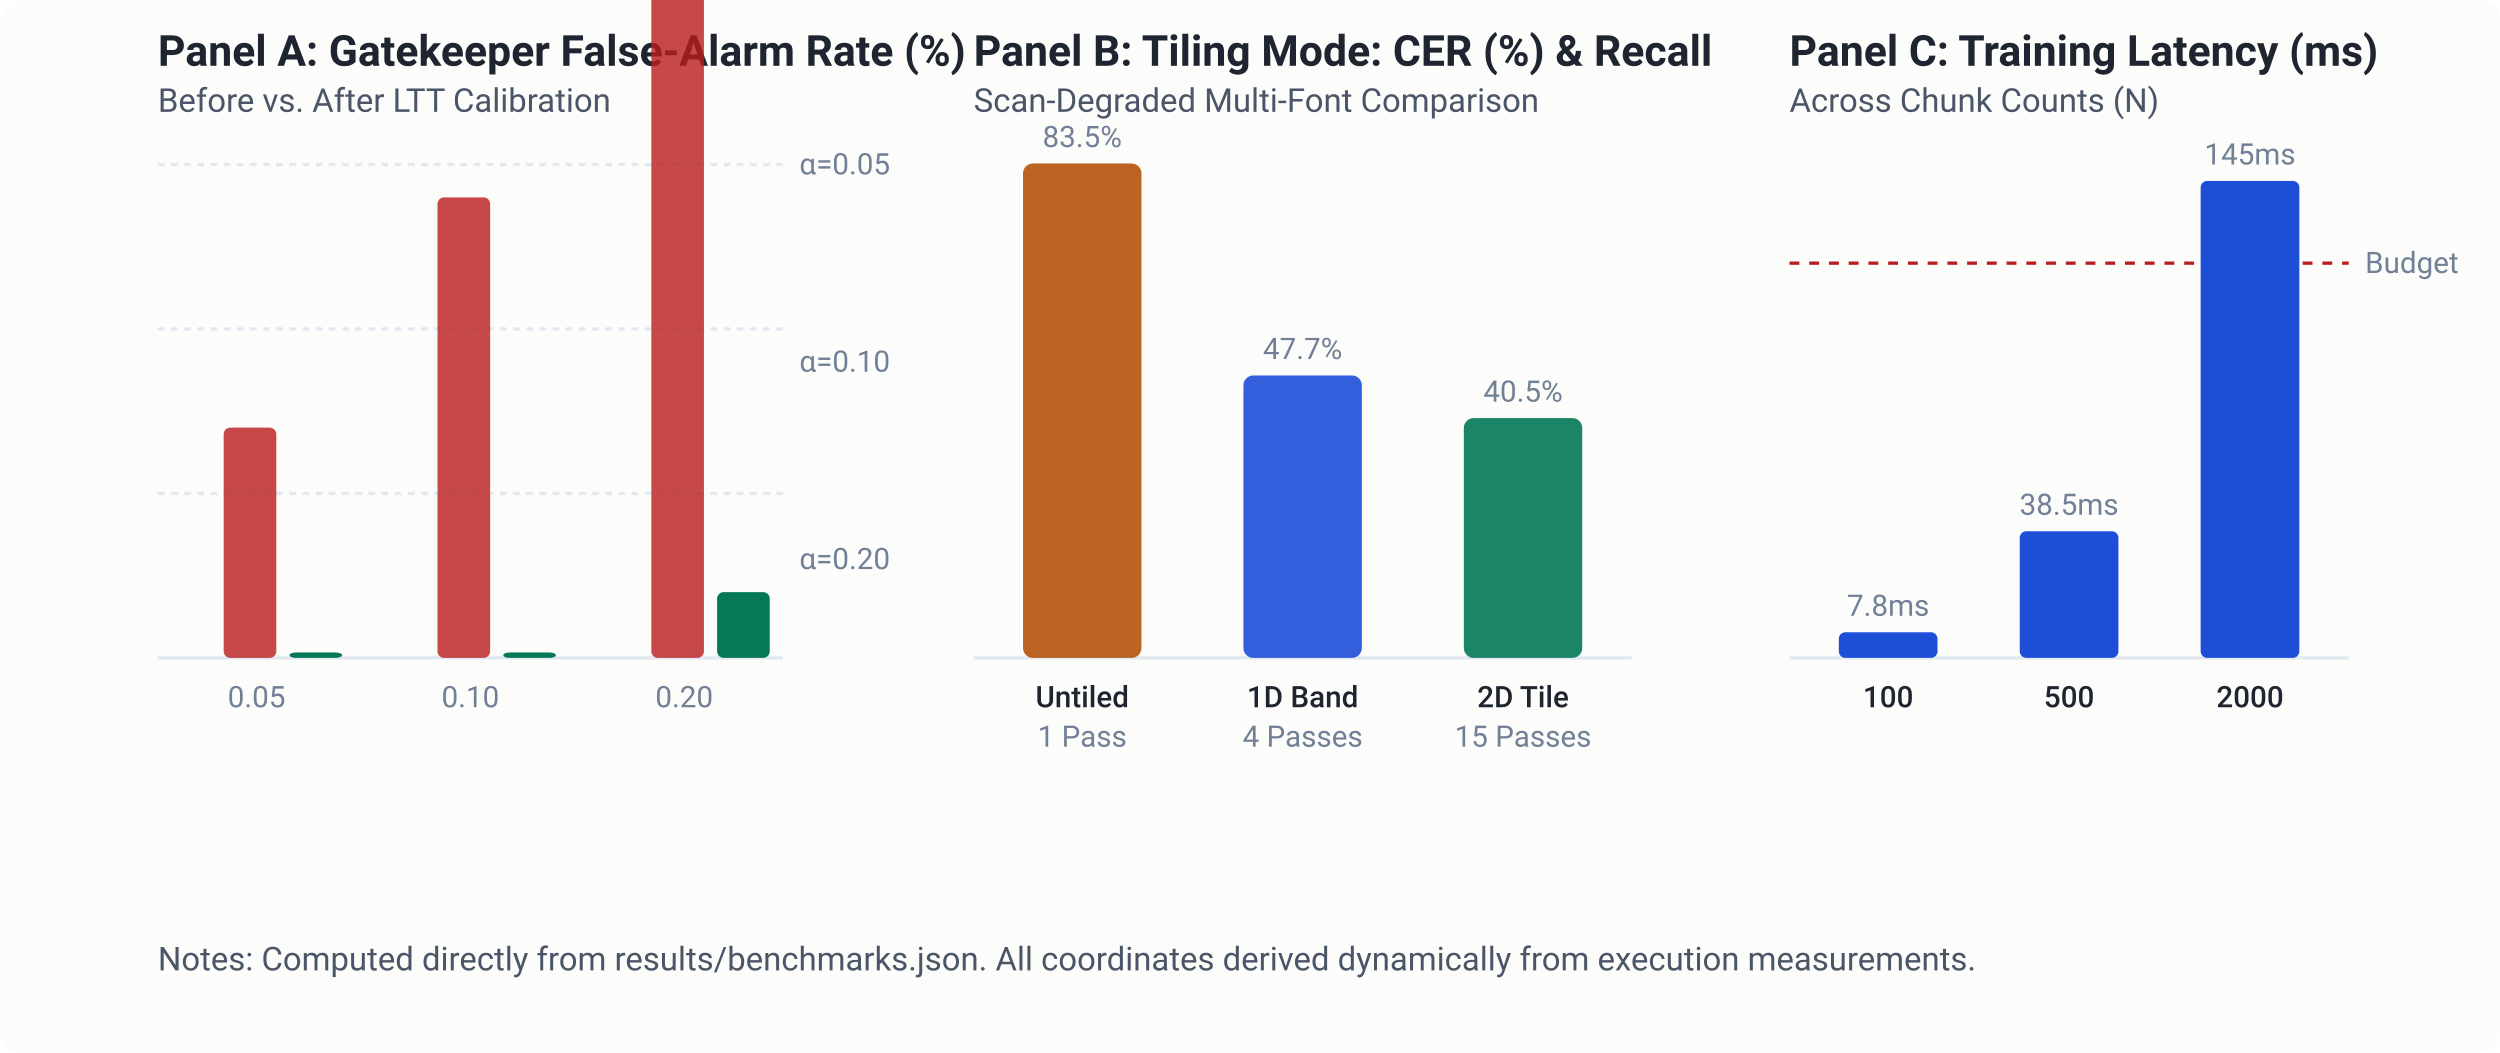
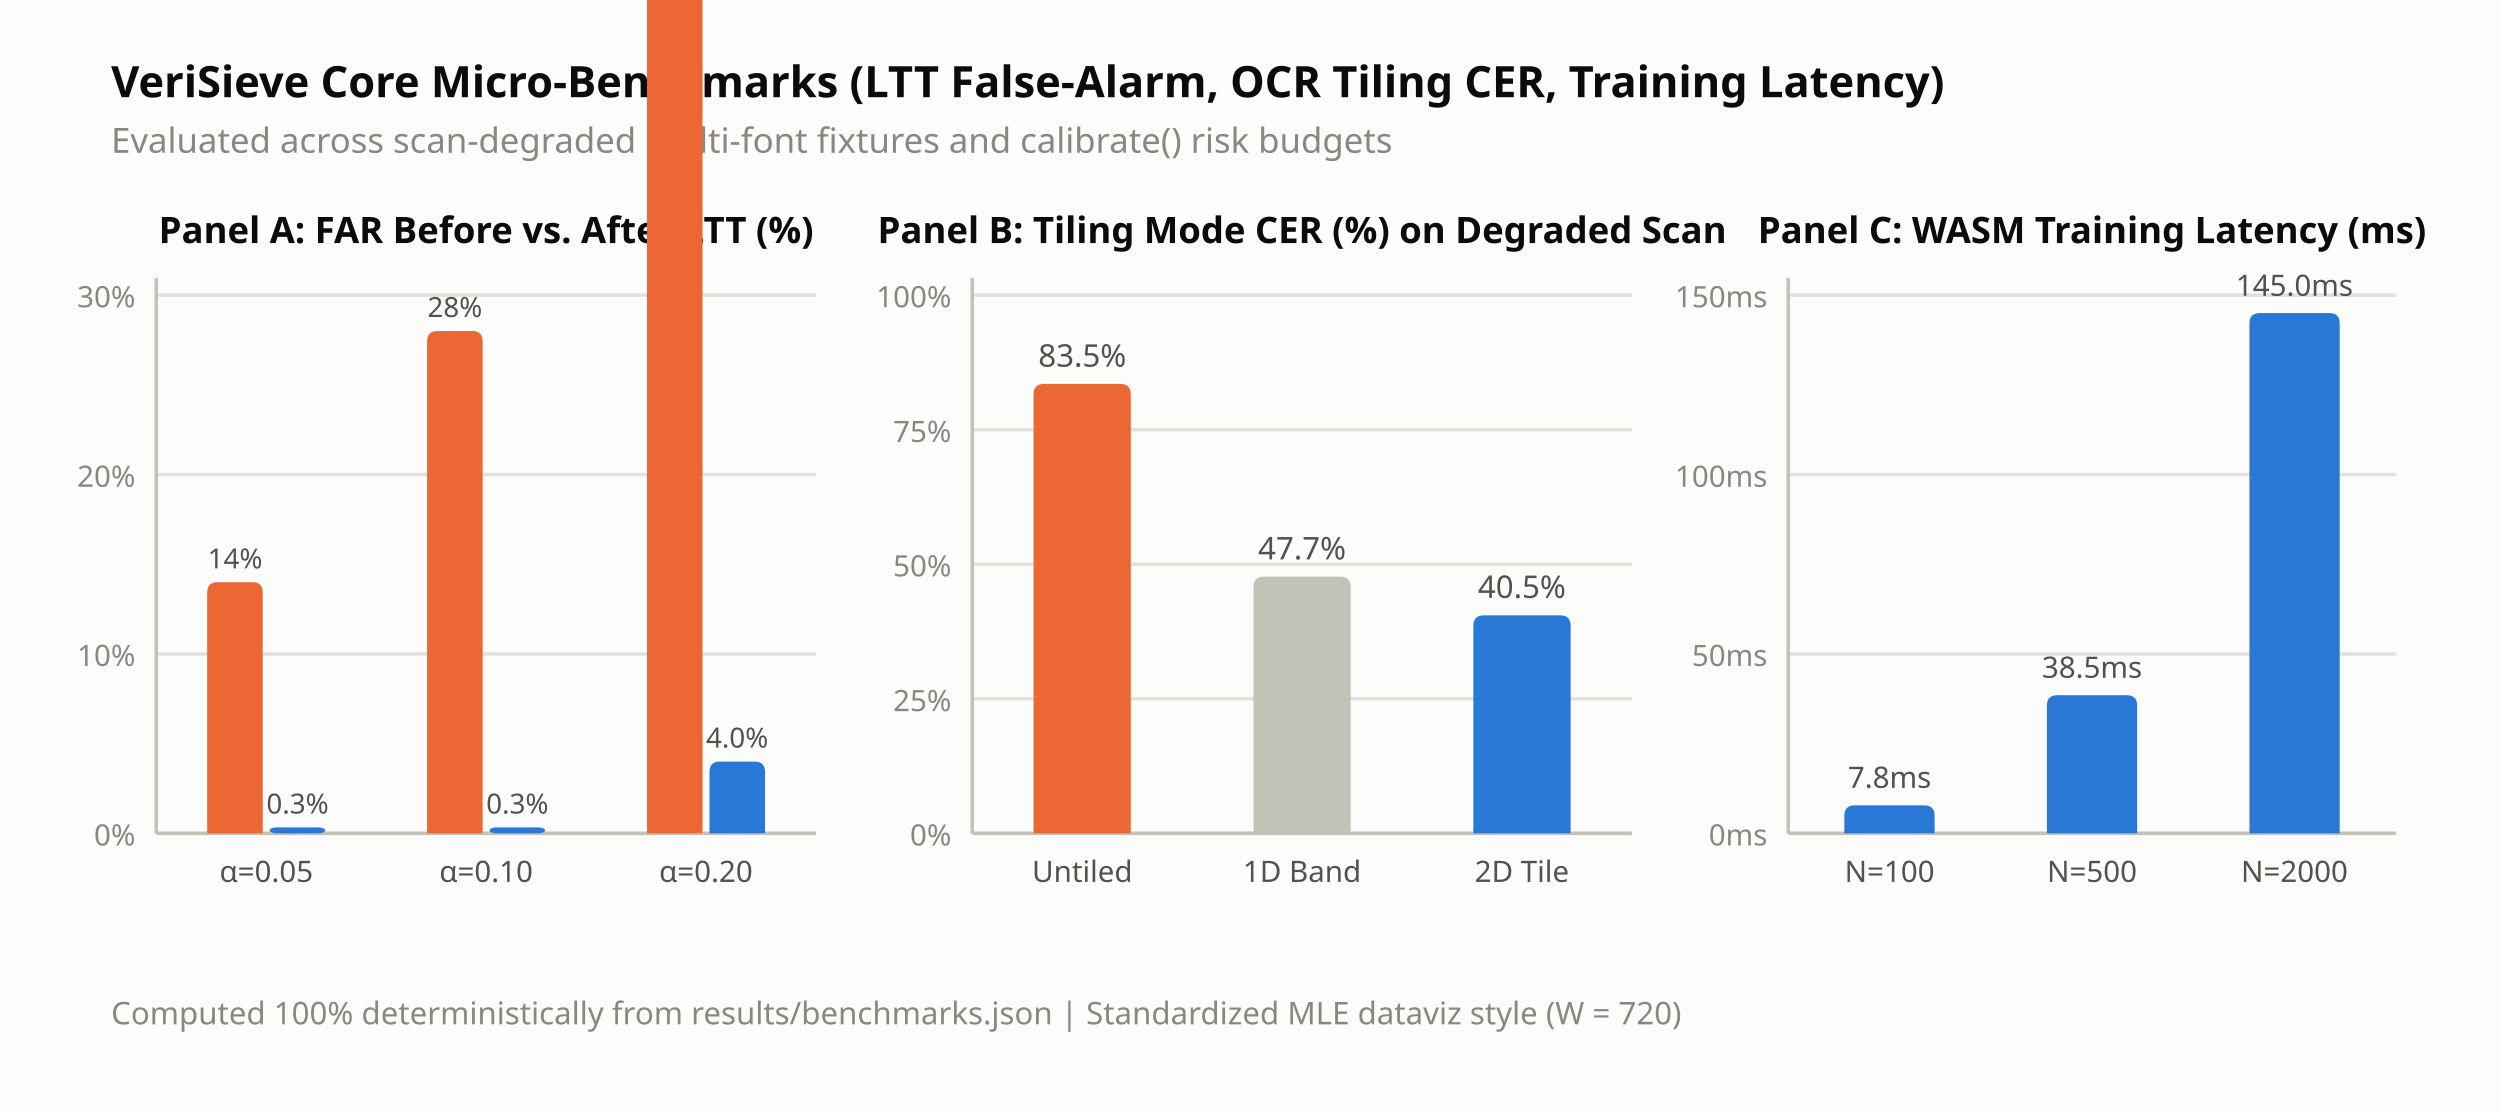
- <svg xmlns="http://www.w3.org/2000/svg" width="760" height="320" viewBox="0 0 760 320" style="background-color: #fcfcfa; font-family: -apple-system, BlinkMacSystemFont, 'Segoe UI', Roboto, sans-serif;">
-   <style>
-     .title { font-size: 13px; font-weight: 600; fill: #1e2430; }
-     .subtitle { font-size: 10px; fill: #4a5568; }
-     .axis { font-size: 9px; fill: #718096; }
-     .label { font-size: 9px; font-weight: 500; fill: #1e2430; }
-   </style>
-   <rect width="760" height="320" fill="#fcfcfa" rx="6" />
-   <g transform="translate(48, 20)">
-     <text x="0" y="0" class="title">Panel A: Gatekeeper False-Alarm Rate (%)</text>
-     <text x="0" y="14" class="subtitle">Before vs. After LTT Calibration</text>
-     <line x1="0" y1="180" x2="190" y2="180" stroke="#e2e8f0" stroke-width="1" />
-     <line x1="0" y1="130" x2="190" y2="130" stroke="#e2e8f0" stroke-dasharray="2,2" stroke-width="1" />
-     <line x1="0" y1="80" x2="190" y2="80" stroke="#e2e8f0" stroke-dasharray="2,2" stroke-width="1" />
-     <line x1="0" y1="30" x2="190" y2="30" stroke="#e2e8f0" stroke-dasharray="2,2" stroke-width="1" />
-     <text x="195" y="33" class="axis">α=0.05</text>
-     <text x="195" y="93" class="axis">α=0.10</text>
-     <text x="195" y="153" class="axis">α=0.20</text>
-     <rect x="20" y="110" width="16" height="70" fill="#b91c1c" opacity="0.8" rx="2" />
-     <rect x="40" y="178.35" width="16" height="1.65" fill="#047857" rx="2" />
-     <text x="30" y="195" class="axis" text-anchor="middle">0.05</text>
-     <rect x="85" y="40" width="16" height="140" fill="#b91c1c" opacity="0.8" rx="2" />
-     <rect x="105" y="178.35" width="16" height="1.65" fill="#047857" rx="2" />
-     <text x="95" y="195" class="axis" text-anchor="middle">0.10</text>
-     <rect x="150" y="-100" width="16" height="280" fill="#b91c1c" opacity="0.8" rx="2" />
-     <rect x="170" y="160" width="16" height="20" fill="#047857" rx="2" />
-     <text x="160" y="195" class="axis" text-anchor="middle">0.20</text>
-   </g>
-   <g transform="translate(296, 20)">
-     <text x="0" y="0" class="title">Panel B: Tiling Mode: CER (%) &amp; Recall</text>
-     <text x="0" y="14" class="subtitle">Scan-Degraded Multi-Font Comparison</text>
-     <line x1="0" y1="180" x2="200" y2="180" stroke="#e2e8f0" stroke-width="1" />
-     <rect x="15" y="29.7" width="36" height="150.3" fill="#b45309" opacity="0.9" rx="3" />
-     <text x="33" y="24.7" class="axis" text-anchor="middle">83.5%</text>
-     <text x="33" y="195" class="label" text-anchor="middle">Untiled</text>
-     <text x="33" y="207" class="axis" text-anchor="middle">1 Pass</text>
-     <rect x="82" y="94.14" width="36" height="85.86" fill="#1d4ed8" opacity="0.9" rx="3" />
-     <text x="100" y="89.14" class="axis" text-anchor="middle">47.7%</text>
-     <text x="100" y="195" class="label" text-anchor="middle">1D Band</text>
-     <text x="100" y="207" class="axis" text-anchor="middle">4 Passes</text>
-     <rect x="149" y="107.1" width="36" height="72.9" fill="#047857" opacity="0.9" rx="3" />
-     <text x="167" y="102.1" class="axis" text-anchor="middle">40.5%</text>
-     <text x="167" y="195" class="label" text-anchor="middle">2D Tile</text>
-     <text x="167" y="207" class="axis" text-anchor="middle">15 Passes</text>
-   </g>
-   <g transform="translate(544, 20)">
-     <text x="0" y="0" class="title">Panel C: Training Latency (ms)</text>
-     <text x="0" y="14" class="subtitle">Across Chunk Counts (N)</text>
-     <line x1="0" y1="180" x2="170" y2="180" stroke="#e2e8f0" stroke-width="1" />
-     <line x1="0" y1="60" x2="170" y2="60" stroke="#b91c1c" stroke-dasharray="3,3" stroke-width="1" />
-     <text x="175" y="63" class="axis" fill="#b91c1c">Budget</text>
-     <rect x="15" y="172.2" width="30" height="7.8" fill="#1d4ed8" rx="2" />
-     <text x="30" y="167.2" class="axis" text-anchor="middle">7.8ms</text>
-     <text x="30" y="195" class="label" text-anchor="middle">100</text>
-     <rect x="70" y="141.5" width="30" height="38.5" fill="#1d4ed8" rx="2" />
-     <text x="85" y="136.5" class="axis" text-anchor="middle">38.5ms</text>
-     <text x="85" y="195" class="label" text-anchor="middle">500</text>
-     <rect x="125" y="35" width="30" height="145" fill="#1d4ed8" rx="2" />
-     <text x="140" y="30" class="axis" text-anchor="middle">145ms</text>
-     <text x="140" y="195" class="label" text-anchor="middle">2000</text>
-   </g>
-   <text x="48" y="295" class="subtitle">Notes: Computed directly from results/benchmarks.json. All coordinates derived dynamically from execution measurements.</text>
+ <svg xmlns="http://www.w3.org/2000/svg" viewBox="0 0 720 320" width="720" height="320">
+   <rect width="720" height="320" fill="#fcfcfb" />
+   <text x="32" y="28" font-family="Segoe UI, sans-serif" font-size="12.5" fill="#0b0b0b" text-anchor="start" font-weight="bold">VeriSieve Core Micro-Benchmarks (LTT False-Alarm, OCR Tiling CER, Training Latency)</text>
+   <text x="32" y="44" font-family="Segoe UI, sans-serif" font-size="10" fill="#898781" text-anchor="start" font-weight="normal">Evaluated across scan-degraded multi-font fixtures and calibrate() risk budgets</text>
+   <text x="140" y="70" font-family="Segoe UI, sans-serif" font-size="10.5" fill="#0b0b0b" text-anchor="middle" font-weight="bold">Panel A: FAR Before vs. After LTT (%)</text>
+   <line x1="45" y1="240" x2="235" y2="240" stroke="#e1e0d9" stroke-width="1" />
+   <text x="39" y="243.5" font-family="Segoe UI, sans-serif" font-size="8.5" fill="#898781" text-anchor="end" font-weight="normal">0%</text>
+   <line x1="45" y1="188.333" x2="235" y2="188.333" stroke="#e1e0d9" stroke-width="1" />
+   <text x="39" y="191.8" font-family="Segoe UI, sans-serif" font-size="8.5" fill="#898781" text-anchor="end" font-weight="normal">10%</text>
+   <line x1="45" y1="136.667" x2="235" y2="136.667" stroke="#e1e0d9" stroke-width="1" />
+   <text x="39" y="140.2" font-family="Segoe UI, sans-serif" font-size="8.5" fill="#898781" text-anchor="end" font-weight="normal">20%</text>
+   <line x1="45" y1="85" x2="235" y2="85" stroke="#e1e0d9" stroke-width="1" />
+   <text x="39" y="88.5" font-family="Segoe UI, sans-serif" font-size="8.5" fill="#898781" text-anchor="end" font-weight="normal">30%</text>
+   <line x1="45" y1="240" x2="235" y2="240" stroke="#c3c2b7" stroke-width="1" />
+   <line x1="45" y1="80" x2="45" y2="240" stroke="#c3c2b7" stroke-width="1" />
+   <path d="M59.667 240 L59.667 170.667 Q59.667 167.667 62.667 167.667 L72.667 167.667 Q75.667 167.667 75.667 170.667 L75.667 240 Z" fill="#eb6834" />
+   <rect x="77.667" y="238.295" width="16" height="1.705" rx="2" fill="#2a78d6" />
+   <text x="67.7" y="163.7" font-family="Segoe UI, sans-serif" font-size="8" fill="#52514e" text-anchor="middle" font-weight="normal">14%</text>
+   <text x="85.7" y="234.3" font-family="Segoe UI, sans-serif" font-size="8" fill="#52514e" text-anchor="middle" font-weight="normal">0.3%</text>
+   <text x="76.7" y="254" font-family="Segoe UI, sans-serif" font-size="8.5" fill="#52514e" text-anchor="middle" font-weight="normal">α=0.05</text>
+   <path d="M123 240 L123 98.333 Q123 95.333 126 95.333 L136 95.333 Q139 95.333 139 98.333 L139 240 Z" fill="#eb6834" />
+   <rect x="141" y="238.295" width="16" height="1.705" rx="2" fill="#2a78d6" />
+   <text x="131" y="91.3" font-family="Segoe UI, sans-serif" font-size="8" fill="#52514e" text-anchor="middle" font-weight="normal">28%</text>
+   <text x="149" y="234.3" font-family="Segoe UI, sans-serif" font-size="8" fill="#52514e" text-anchor="middle" font-weight="normal">0.3%</text>
+   <text x="140" y="254" font-family="Segoe UI, sans-serif" font-size="8.5" fill="#52514e" text-anchor="middle" font-weight="normal">α=0.10</text>
+   <path d="M186.333 240 L186.333 -46.333 Q186.333 -49.333 189.333 -49.333 L199.333 -49.333 Q202.333 -49.333 202.333 -46.333 L202.333 240 Z" fill="#eb6834" />
+   <path d="M204.333 240 L204.333 222.333 Q204.333 219.333 207.333 219.333 L217.333 219.333 Q220.333 219.333 220.333 222.333 L220.333 240 Z" fill="#2a78d6" />
+   <text x="194.3" y="-53.3" font-family="Segoe UI, sans-serif" font-size="8" fill="#52514e" text-anchor="middle" font-weight="normal">56%</text>
+   <text x="212.3" y="215.3" font-family="Segoe UI, sans-serif" font-size="8" fill="#52514e" text-anchor="middle" font-weight="normal">4.0%</text>
+   <text x="203.3" y="254" font-family="Segoe UI, sans-serif" font-size="8.5" fill="#52514e" text-anchor="middle" font-weight="normal">α=0.20</text>
+   <text x="375" y="70" font-family="Segoe UI, sans-serif" font-size="10.5" fill="#0b0b0b" text-anchor="middle" font-weight="bold">Panel B: Tiling Mode CER (%) on Degraded Scan</text>
+   <line x1="280" y1="240" x2="470" y2="240" stroke="#e1e0d9" stroke-width="1" />
+   <text x="274" y="243.5" font-family="Segoe UI, sans-serif" font-size="8.5" fill="#898781" text-anchor="end" font-weight="normal">0%</text>
+   <line x1="280" y1="201.25" x2="470" y2="201.25" stroke="#e1e0d9" stroke-width="1" />
+   <text x="274" y="204.8" font-family="Segoe UI, sans-serif" font-size="8.5" fill="#898781" text-anchor="end" font-weight="normal">25%</text>
+   <line x1="280" y1="162.5" x2="470" y2="162.5" stroke="#e1e0d9" stroke-width="1" />
+   <text x="274" y="166" font-family="Segoe UI, sans-serif" font-size="8.5" fill="#898781" text-anchor="end" font-weight="normal">50%</text>
+   <line x1="280" y1="123.75" x2="470" y2="123.75" stroke="#e1e0d9" stroke-width="1" />
+   <text x="274" y="127.3" font-family="Segoe UI, sans-serif" font-size="8.5" fill="#898781" text-anchor="end" font-weight="normal">75%</text>
+   <line x1="280" y1="85" x2="470" y2="85" stroke="#e1e0d9" stroke-width="1" />
+   <text x="274" y="88.5" font-family="Segoe UI, sans-serif" font-size="8.5" fill="#898781" text-anchor="end" font-weight="normal">100%</text>
+   <line x1="280" y1="240" x2="470" y2="240" stroke="#c3c2b7" stroke-width="1" />
+   <line x1="280" y1="80" x2="280" y2="240" stroke="#c3c2b7" stroke-width="1" />
+   <path d="M297.667 240 L297.667 113.575 Q297.667 110.575 300.667 110.575 L322.667 110.575 Q325.667 110.575 325.667 113.575 L325.667 240 Z" fill="#eb6834" />
+   <text x="311.7" y="105.6" font-family="Segoe UI, sans-serif" font-size="9" fill="#52514e" text-anchor="middle" font-weight="normal">83.5%</text>
+   <text x="311.7" y="254" font-family="Segoe UI, sans-serif" font-size="8.5" fill="#52514e" text-anchor="middle" font-weight="normal">Untiled</text>
+   <path d="M361 240 L361 169.065 Q361 166.065 364 166.065 L386 166.065 Q389 166.065 389 169.065 L389 240 Z" fill="#c3c2b7" />
+   <text x="375" y="161.1" font-family="Segoe UI, sans-serif" font-size="9" fill="#52514e" text-anchor="middle" font-weight="normal">47.7%</text>
+   <text x="375" y="254" font-family="Segoe UI, sans-serif" font-size="8.5" fill="#52514e" text-anchor="middle" font-weight="normal">1D Band</text>
+   <path d="M424.333 240 L424.333 180.225 Q424.333 177.225 427.333 177.225 L449.333 177.225 Q452.333 177.225 452.333 180.225 L452.333 240 Z" fill="#2a78d6" />
+   <text x="438.3" y="172.2" font-family="Segoe UI, sans-serif" font-size="9" fill="#52514e" text-anchor="middle" font-weight="normal">40.5%</text>
+   <text x="438.3" y="254" font-family="Segoe UI, sans-serif" font-size="8.5" fill="#52514e" text-anchor="middle" font-weight="normal">2D Tile</text>
+   <text x="602.5" y="70" font-family="Segoe UI, sans-serif" font-size="10.5" fill="#0b0b0b" text-anchor="middle" font-weight="bold">Panel C: WASM Training Latency (ms)</text>
+   <line x1="515" y1="240" x2="690" y2="240" stroke="#e1e0d9" stroke-width="1" />
+   <text x="509" y="243.5" font-family="Segoe UI, sans-serif" font-size="8.5" fill="#898781" text-anchor="end" font-weight="normal">0ms</text>
+   <line x1="515" y1="188.333" x2="690" y2="188.333" stroke="#e1e0d9" stroke-width="1" />
+   <text x="509" y="191.8" font-family="Segoe UI, sans-serif" font-size="8.5" fill="#898781" text-anchor="end" font-weight="normal">50ms</text>
+   <line x1="515" y1="136.667" x2="690" y2="136.667" stroke="#e1e0d9" stroke-width="1" />
+   <text x="509" y="140.2" font-family="Segoe UI, sans-serif" font-size="8.5" fill="#898781" text-anchor="end" font-weight="normal">100ms</text>
+   <line x1="515" y1="85" x2="690" y2="85" stroke="#e1e0d9" stroke-width="1" />
+   <text x="509" y="88.5" font-family="Segoe UI, sans-serif" font-size="8.5" fill="#898781" text-anchor="end" font-weight="normal">150ms</text>
+   <line x1="515" y1="240" x2="690" y2="240" stroke="#c3c2b7" stroke-width="1" />
+   <line x1="515" y1="80" x2="515" y2="240" stroke="#c3c2b7" stroke-width="1" />
+   <path d="M531.167 240 L531.167 234.94 Q531.167 231.94 534.167 231.94 L554.167 231.94 Q557.167 231.94 557.167 234.94 L557.167 240 Z" fill="#2a78d6" />
+   <text x="544.2" y="226.9" font-family="Segoe UI, sans-serif" font-size="8.5" fill="#52514e" text-anchor="middle" font-weight="normal">7.8ms</text>
+   <text x="544.2" y="254" font-family="Segoe UI, sans-serif" font-size="8.5" fill="#52514e" text-anchor="middle" font-weight="normal">N=100</text>
+   <path d="M589.5 240 L589.5 203.217 Q589.5 200.217 592.5 200.217 L612.5 200.217 Q615.5 200.217 615.5 203.217 L615.5 240 Z" fill="#2a78d6" />
+   <text x="602.5" y="195.2" font-family="Segoe UI, sans-serif" font-size="8.5" fill="#52514e" text-anchor="middle" font-weight="normal">38.5ms</text>
+   <text x="602.5" y="254" font-family="Segoe UI, sans-serif" font-size="8.5" fill="#52514e" text-anchor="middle" font-weight="normal">N=500</text>
+   <path d="M647.833 240 L647.833 93.167 Q647.833 90.167 650.833 90.167 L670.833 90.167 Q673.833 90.167 673.833 93.167 L673.833 240 Z" fill="#2a78d6" />
+   <text x="660.8" y="85.2" font-family="Segoe UI, sans-serif" font-size="8.5" fill="#52514e" text-anchor="middle" font-weight="normal">145.0ms</text>
+   <text x="660.8" y="254" font-family="Segoe UI, sans-serif" font-size="8.5" fill="#52514e" text-anchor="middle" font-weight="normal">N=2000</text>
+   <text x="32" y="295" font-family="Segoe UI, sans-serif" font-size="9" fill="#898781" text-anchor="start" font-weight="normal">Computed 100% deterministically from results/benchmarks.json | Standardized MLE dataviz style (W = 720)</text>
</svg>
